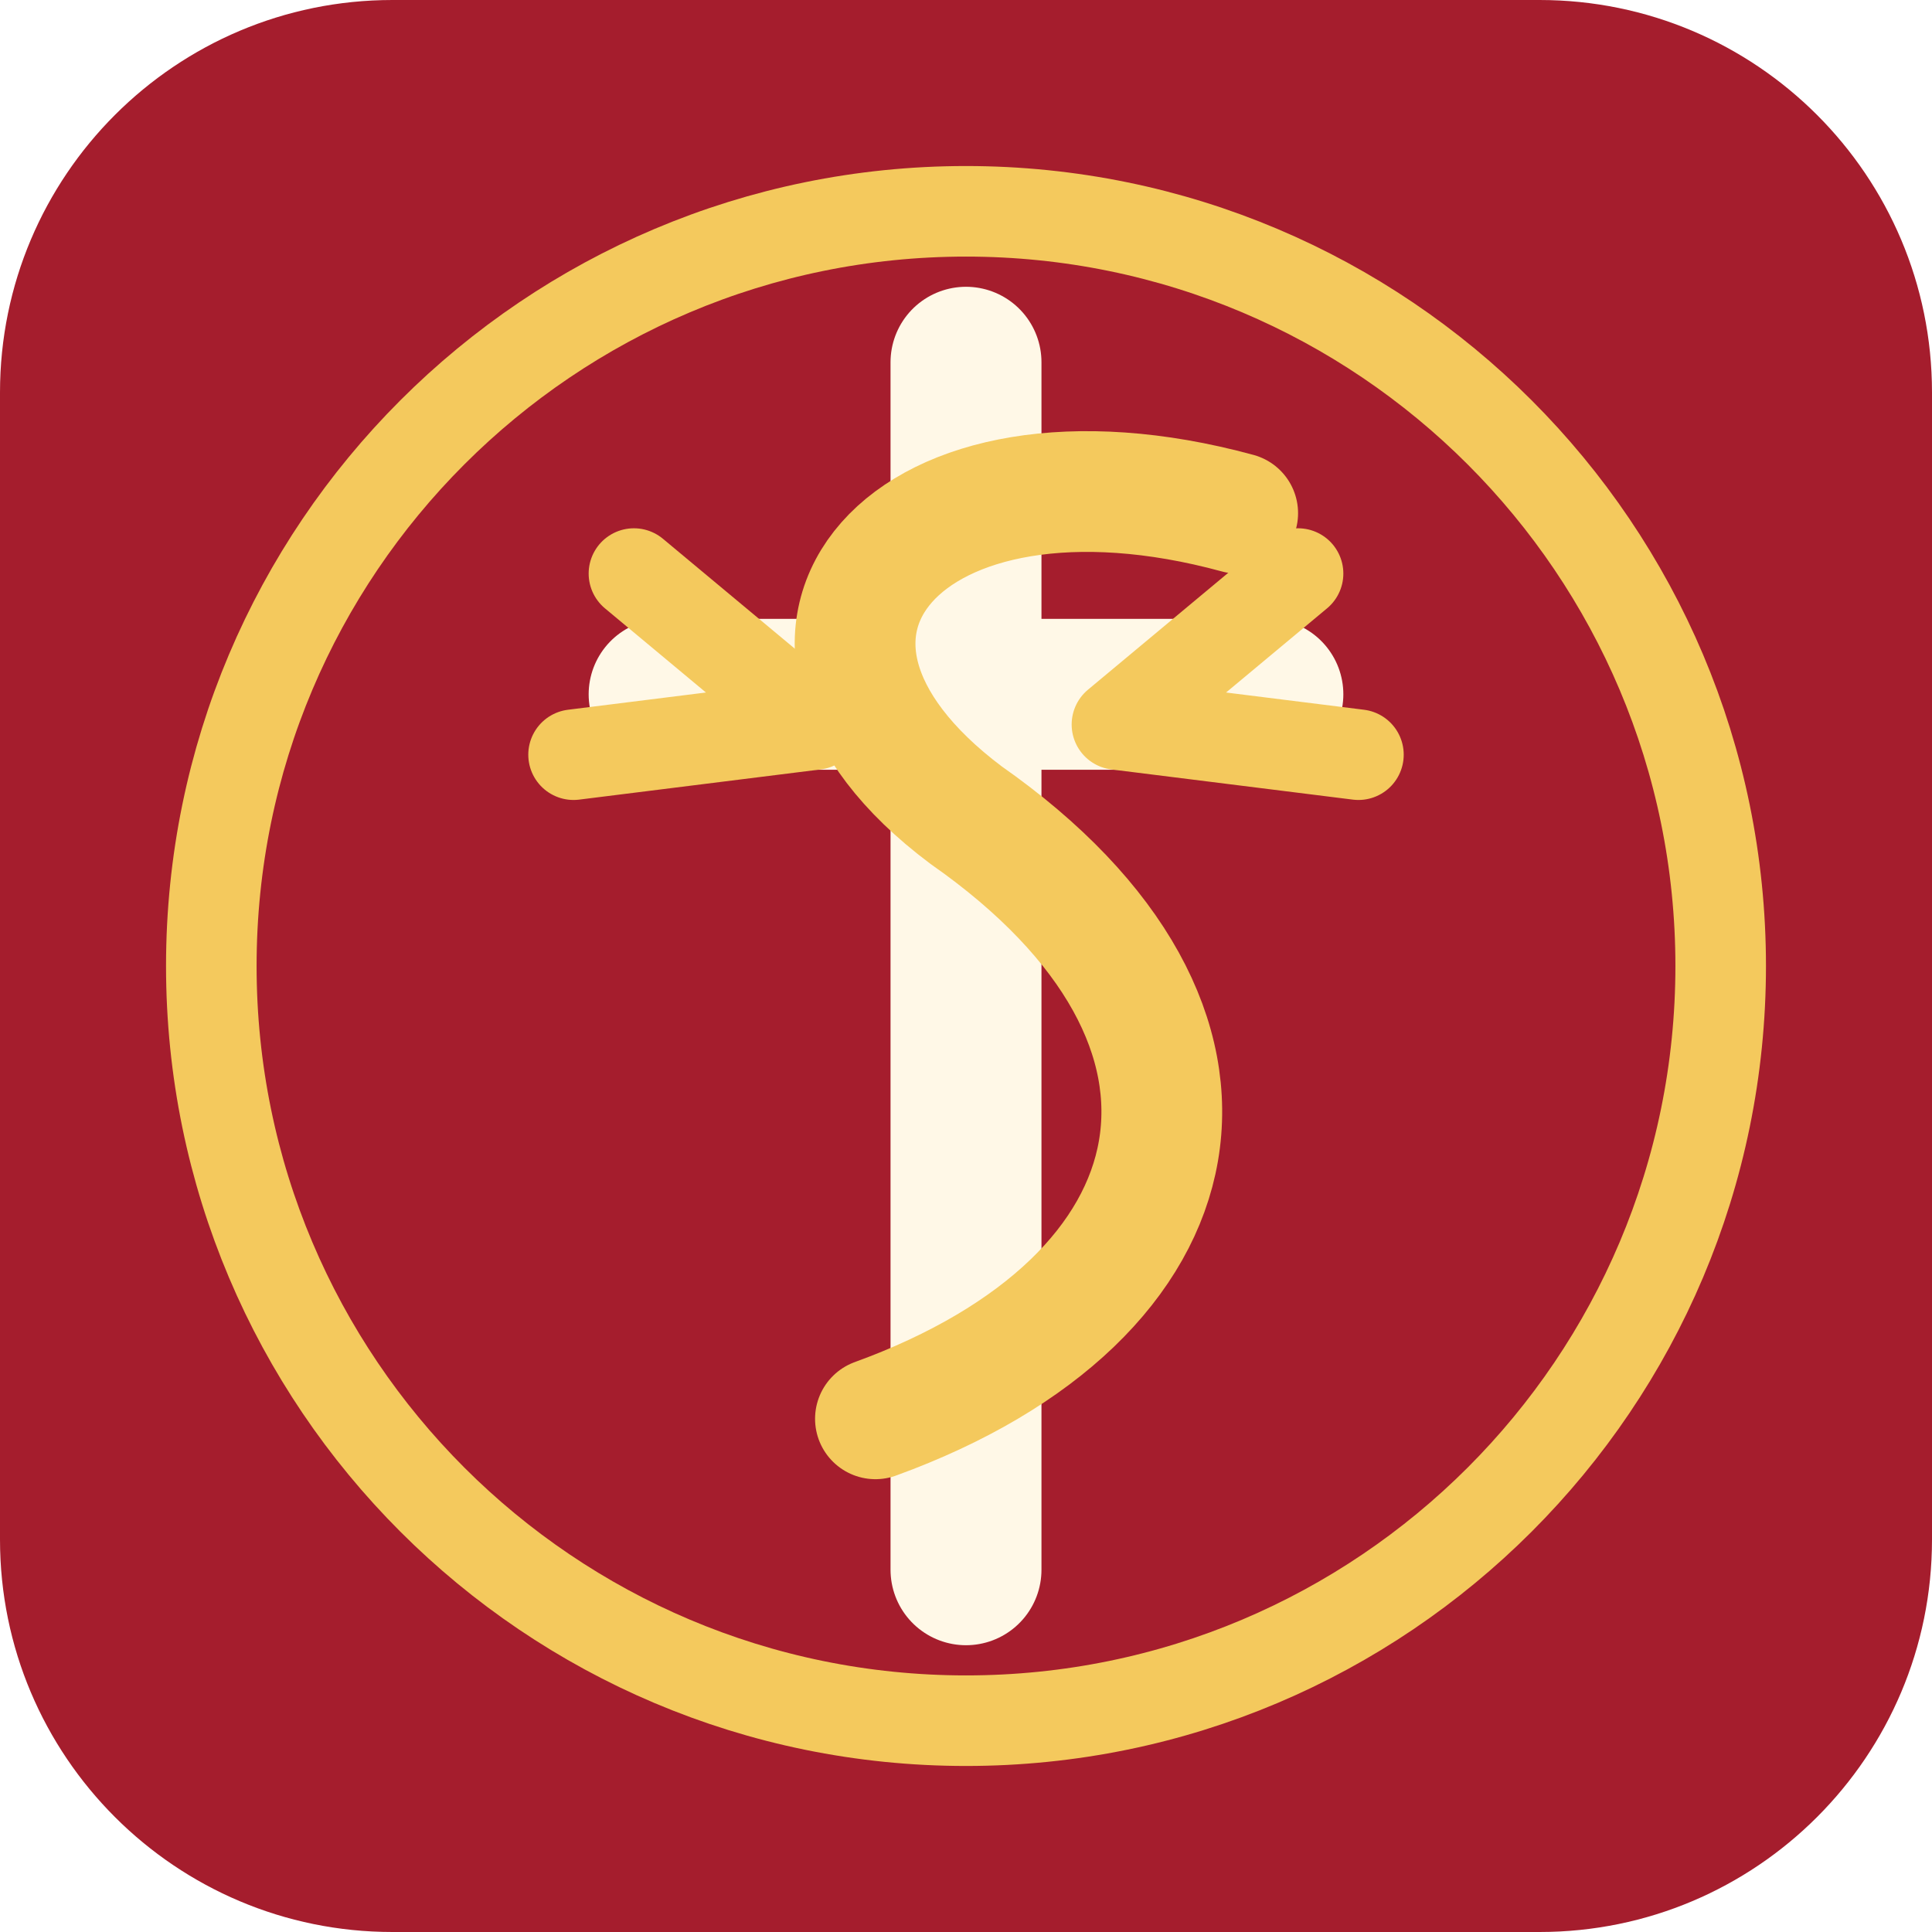
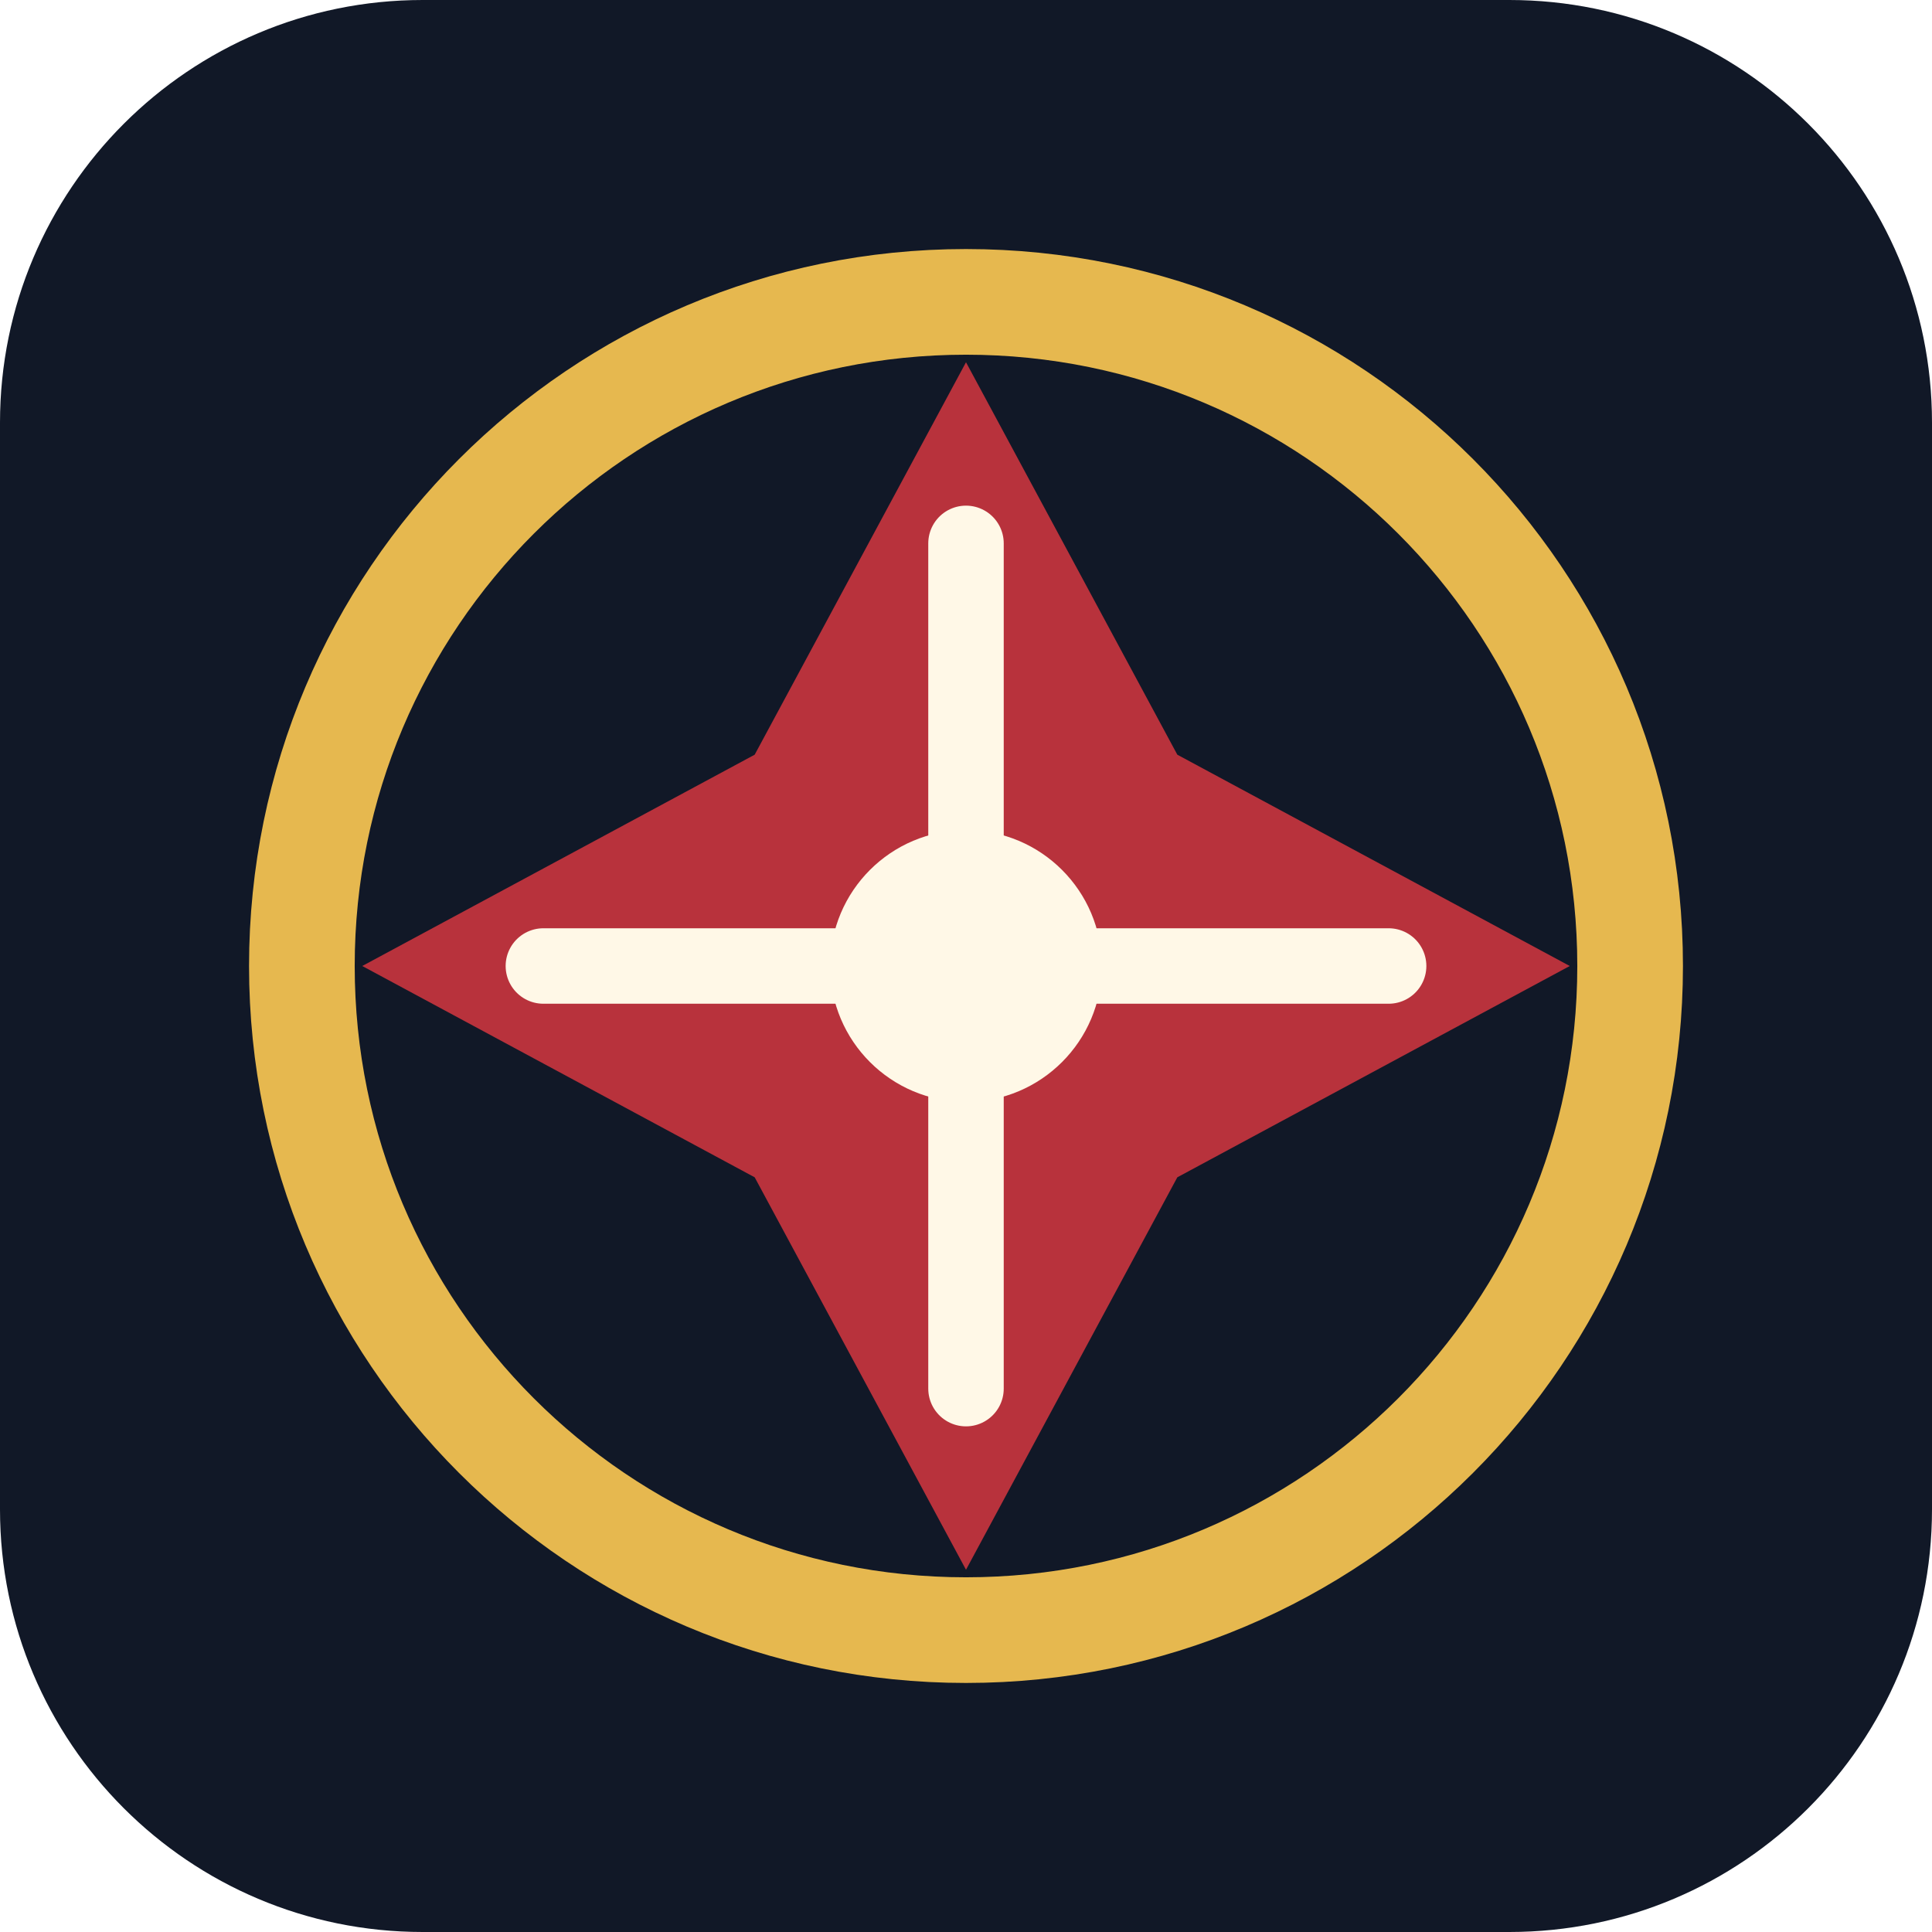
<svg xmlns="http://www.w3.org/2000/svg" viewBox="0 0 64 64">
-   <rect width="64" height="64" rx="13" fill="#a51d2d" />
-   <circle cx="32" cy="32" r="25" fill="none" stroke="#f4c95d" stroke-width="3" />
-   <path d="M32 12v40M22 23h20" fill="none" stroke="#fff8e7" stroke-linecap="round" stroke-width="5" />
-   <path d="M41 17c-11-3-17 4-9 10 10 7 8 16-3 20" fill="none" stroke="#f4c95d" stroke-linecap="round" stroke-width="4" />
-   <path d="m21 19 6 5-8 1m24-6-6 5 8 1" fill="none" stroke="#f4c95d" stroke-linecap="round" stroke-linejoin="round" stroke-width="3" />
+   <rect width="64" height="64" rx="14" fill="#111827" />
+   <circle cx="32" cy="32" r="22" fill="none" stroke="#e6b84f" stroke-width="3.5" />
+   <path d="M32 12 39 25 52 32 39 39 32 52 25 39 12 32 25 25Z" fill="#b8323c" />
+   <path d="M32 18v28M18 32h28" fill="none" stroke="#fff8e7" stroke-linecap="round" stroke-width="2.5" />
+   <circle cx="32" cy="32" r="4.5" fill="#fff8e7" />
</svg>
